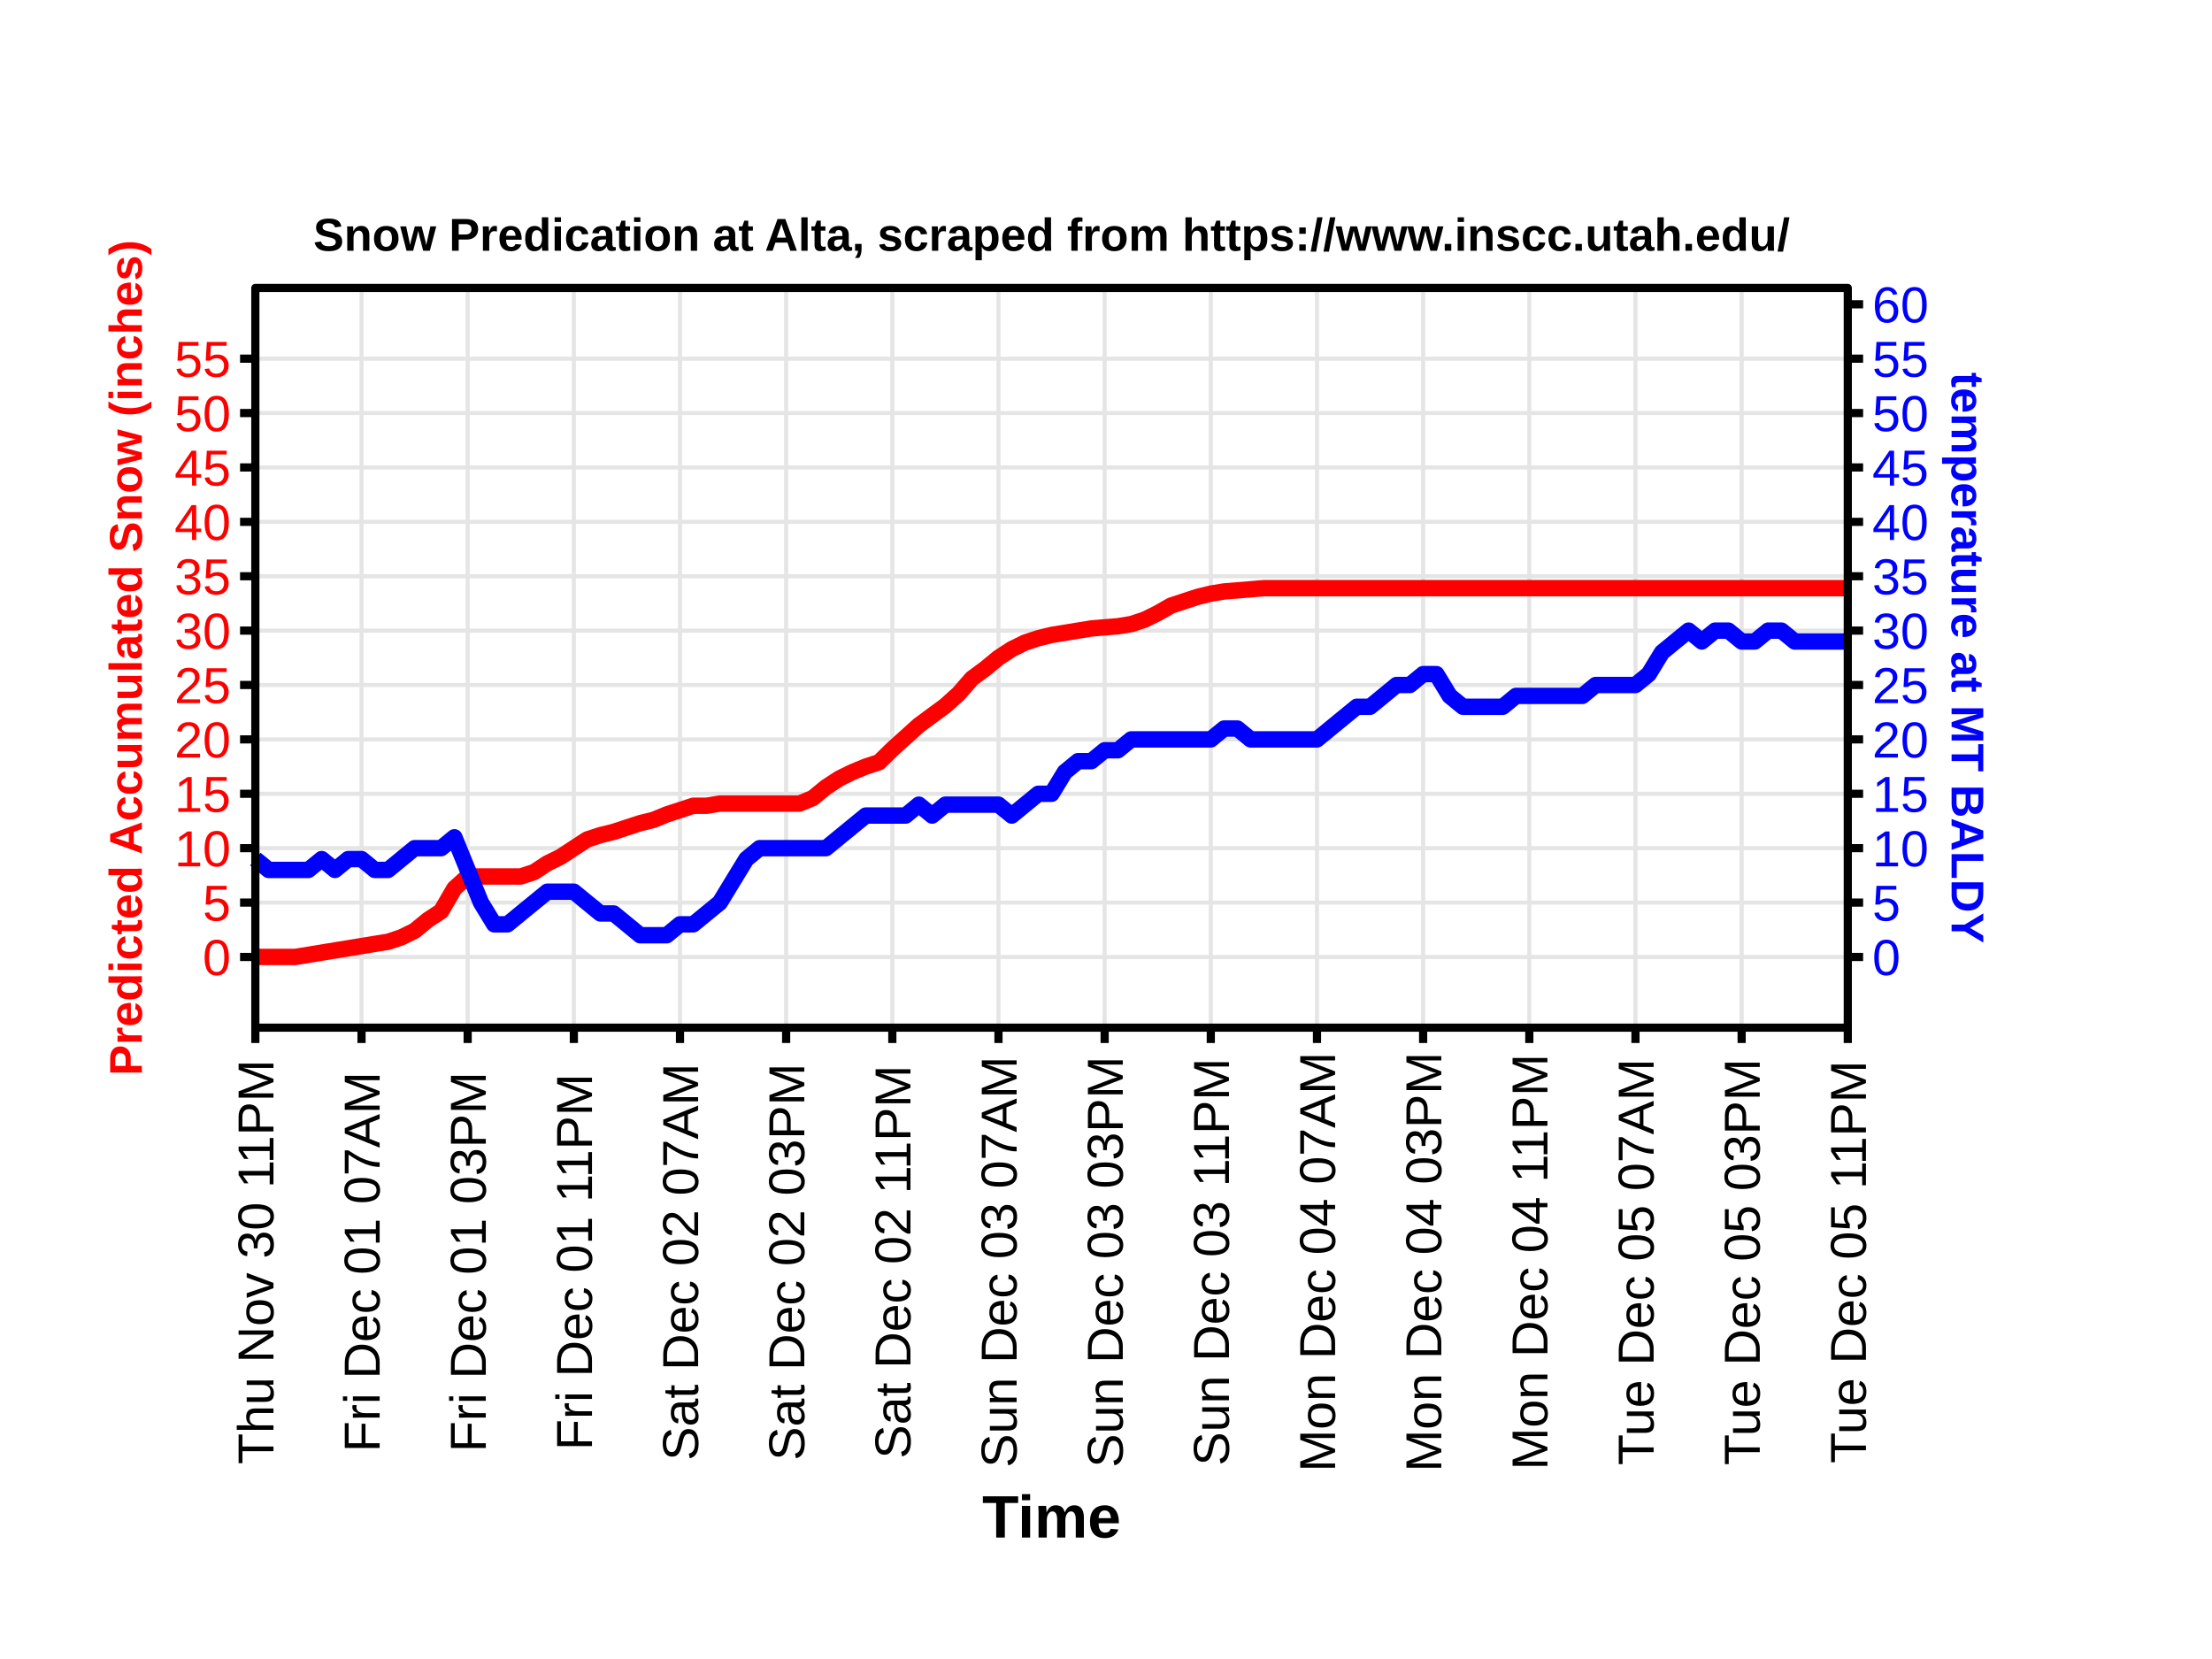
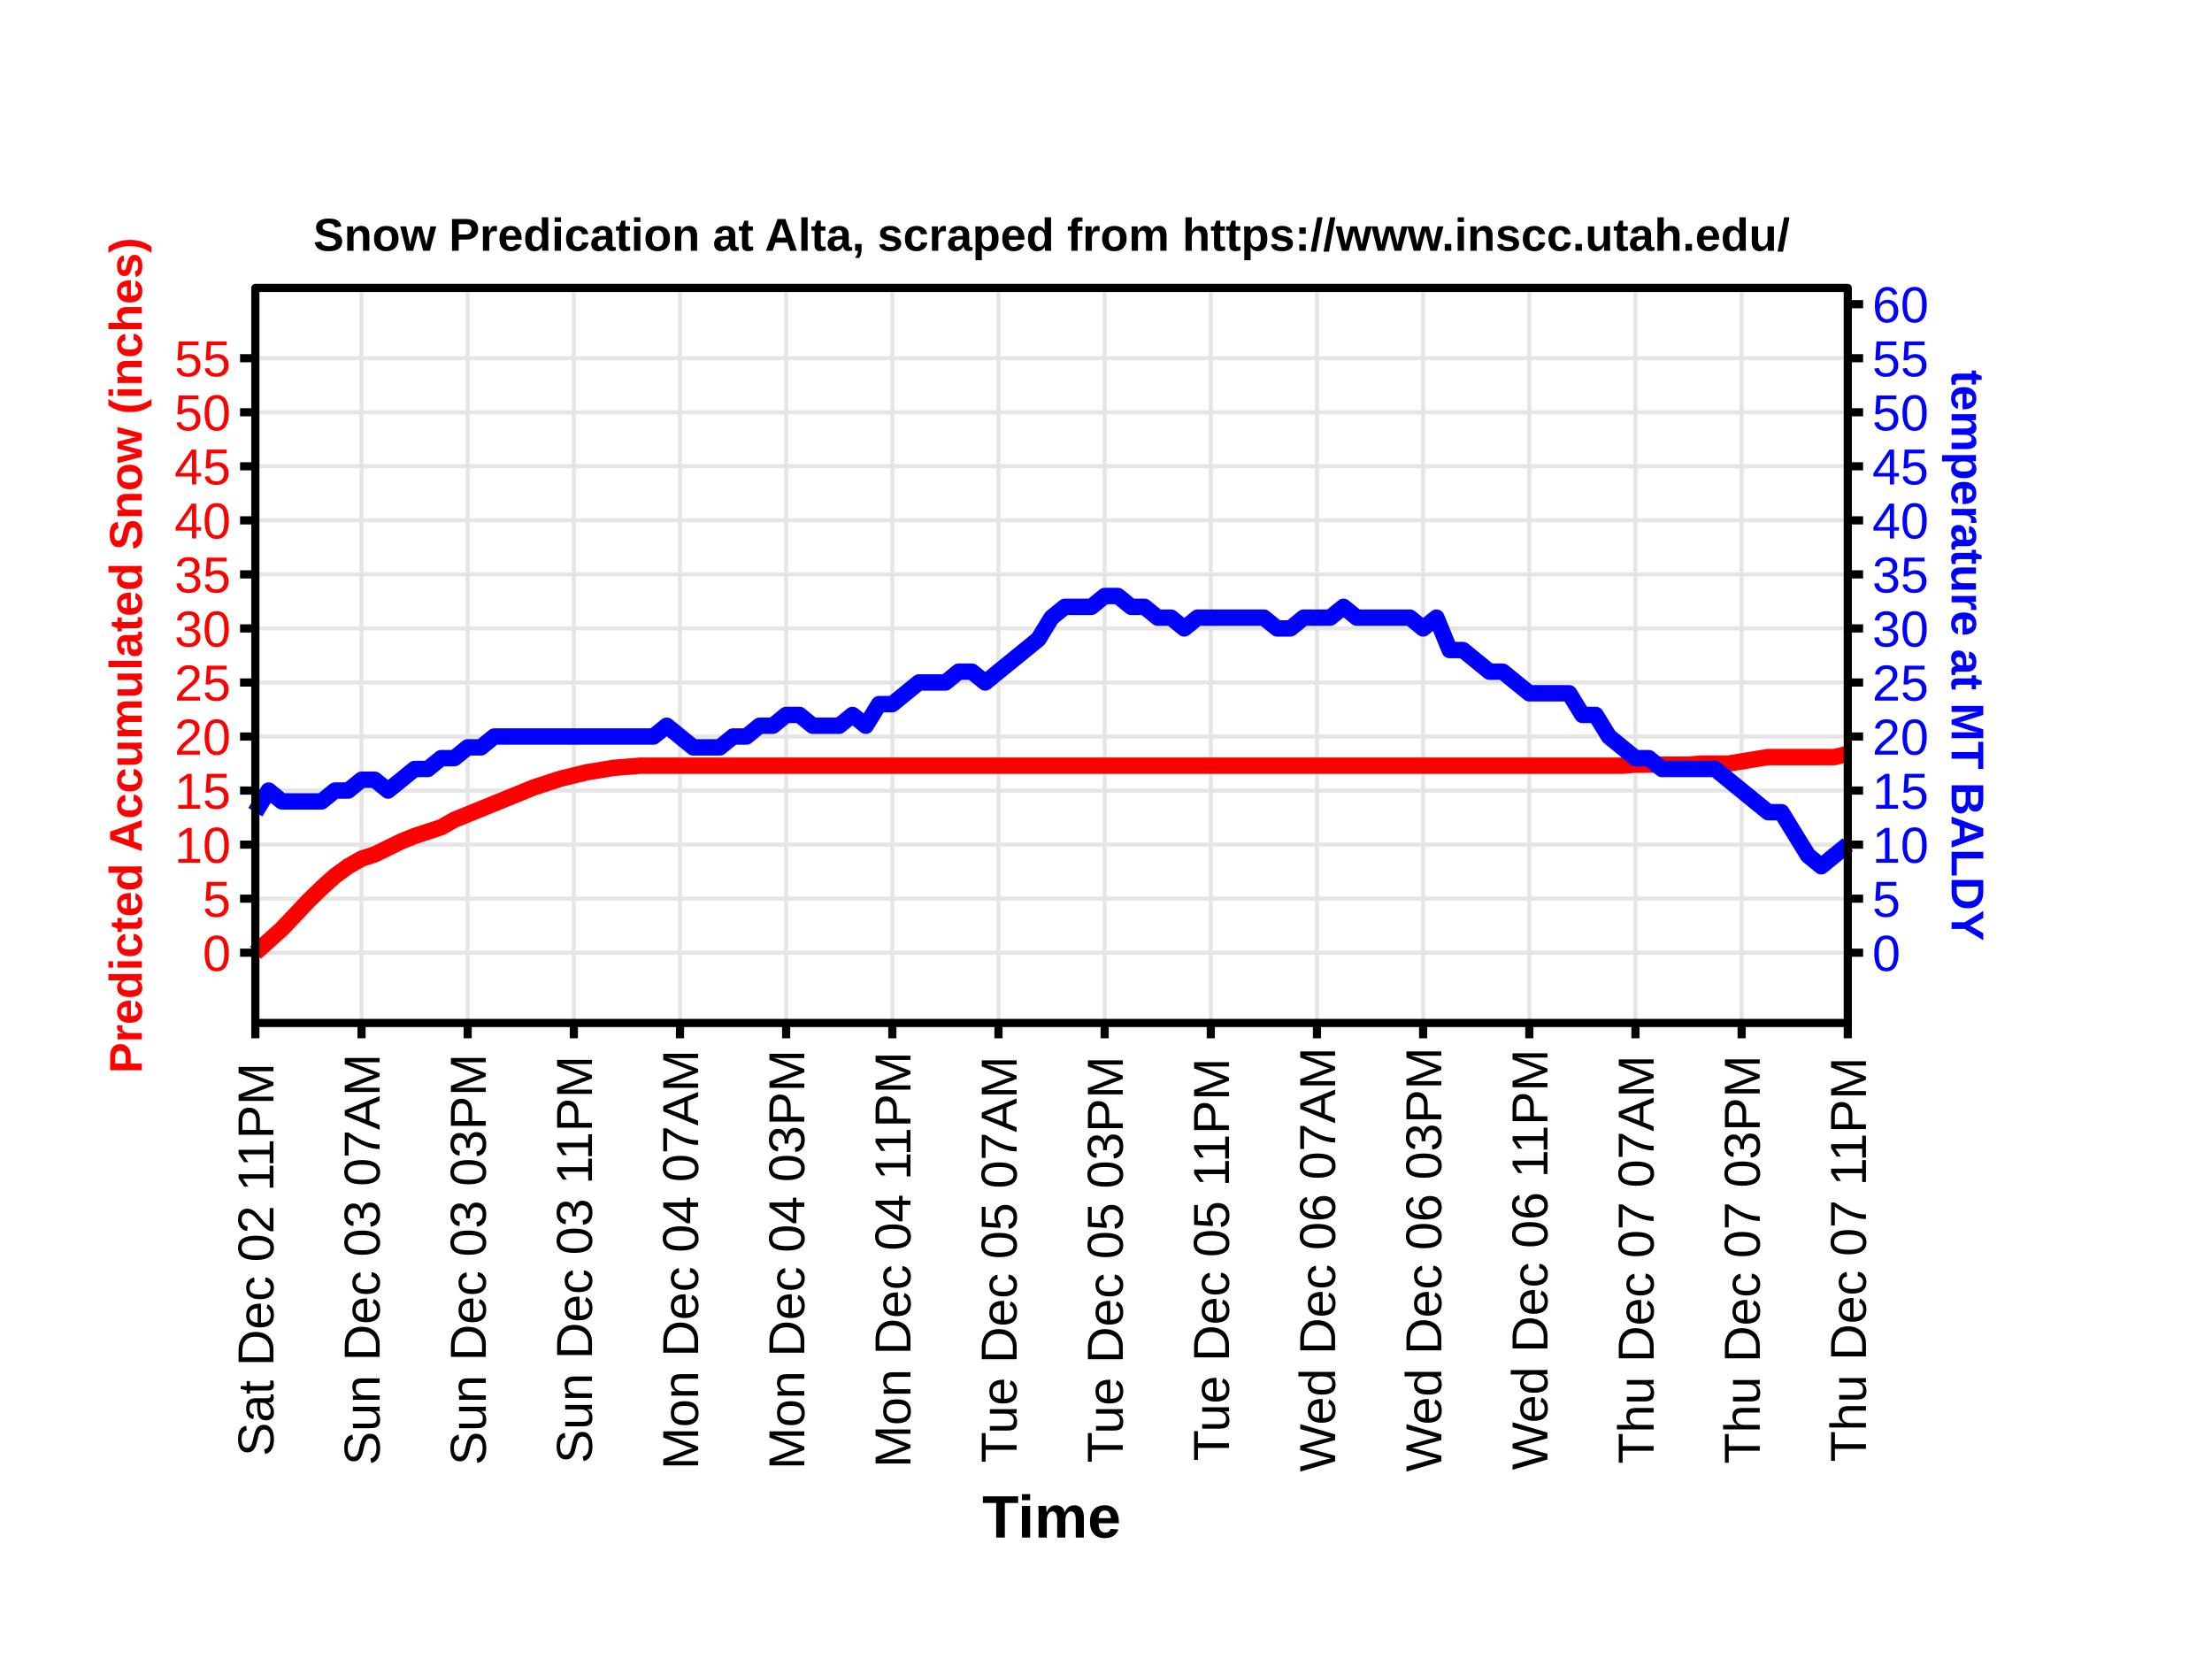
<svg xmlns="http://www.w3.org/2000/svg" class="svglite" width="576.00pt" height="432.00pt" viewBox="0 0 576.00 432.00">
  <defs>
    <style type="text/css">
    .svglite line, .svglite polyline, .svglite polygon, .svglite path, .svglite rect, .svglite circle {
      fill: none;
      stroke: #000000;
      stroke-linecap: round;
      stroke-linejoin: round;
      stroke-miterlimit: 10.00;
    }
    .svglite text {
      white-space: pre;
    }
  </style>
  </defs>
  <rect width="100%" height="100%" style="stroke: none; fill: #FFFFFF;" />
  <defs>
    <clipPath id="cpMC4wMHw1NzYuMDB8MC4wMHw0MzIuMDA=">
      <rect x="0.00" y="0.00" width="576.00" height="432.00" />
    </clipPath>
  </defs>
  <g clip-path="url(#cpMC4wMHw1NzYuMDB8MC4wMHw0MzIuMDA=)">
    <rect x="0.00" y="0.00" width="576.00" height="432.00" style="stroke-width: 1.07; stroke: none; fill: #FFFFFF;" />
-     <rect x="66.49" y="74.98" width="414.67" height="192.62" style="stroke-width: 1.07; stroke: none; fill: #FFFFFF;" />
-     <polyline points="66.49,249.19 481.16,249.19 " style="stroke-width: 1.07; stroke: #E5E5E5; stroke-linecap: butt;" />
-     <polyline points="66.49,235.03 481.16,235.03 " style="stroke-width: 1.07; stroke: #E5E5E5; stroke-linecap: butt;" />
-     <polyline points="66.49,220.86 481.16,220.86 " style="stroke-width: 1.07; stroke: #E5E5E5; stroke-linecap: butt;" />
-     <polyline points="66.49,206.70 481.16,206.70 " style="stroke-width: 1.07; stroke: #E5E5E5; stroke-linecap: butt;" />
-     <polyline points="66.49,192.54 481.16,192.54 " style="stroke-width: 1.07; stroke: #E5E5E5; stroke-linecap: butt;" />
-     <polyline points="66.49,178.37 481.16,178.37 " style="stroke-width: 1.07; stroke: #E5E5E5; stroke-linecap: butt;" />
-     <polyline points="66.49,164.21 481.16,164.21 " style="stroke-width: 1.07; stroke: #E5E5E5; stroke-linecap: butt;" />
-     <polyline points="66.49,150.05 481.16,150.05 " style="stroke-width: 1.07; stroke: #E5E5E5; stroke-linecap: butt;" />
-     <polyline points="66.49,135.89 481.16,135.89 " style="stroke-width: 1.07; stroke: #E5E5E5; stroke-linecap: butt;" />
-     <polyline points="66.49,121.72 481.16,121.72 " style="stroke-width: 1.07; stroke: #E5E5E5; stroke-linecap: butt;" />
-     <polyline points="66.49,107.56 481.16,107.56 " style="stroke-width: 1.07; stroke: #E5E5E5; stroke-linecap: butt;" />
-     <polyline points="66.49,93.40 481.16,93.40 " style="stroke-width: 1.07; stroke: #E5E5E5; stroke-linecap: butt;" />
-     <polyline points="66.49,267.60 66.49,74.98 " style="stroke-width: 1.07; stroke: #E5E5E5; stroke-linecap: butt;" />
-     <polyline points="94.14,267.60 94.14,74.98 " style="stroke-width: 1.07; stroke: #E5E5E5; stroke-linecap: butt;" />
-     <polyline points="121.78,267.60 121.78,74.98 " style="stroke-width: 1.07; stroke: #E5E5E5; stroke-linecap: butt;" />
-     <polyline points="149.43,267.60 149.43,74.98 " style="stroke-width: 1.07; stroke: #E5E5E5; stroke-linecap: butt;" />
-     <polyline points="177.07,267.60 177.07,74.98 " style="stroke-width: 1.07; stroke: #E5E5E5; stroke-linecap: butt;" />
-     <polyline points="204.71,267.60 204.71,74.98 " style="stroke-width: 1.07; stroke: #E5E5E5; stroke-linecap: butt;" />
-     <polyline points="232.36,267.60 232.36,74.98 " style="stroke-width: 1.07; stroke: #E5E5E5; stroke-linecap: butt;" />
-     <polyline points="260.00,267.60 260.00,74.98 " style="stroke-width: 1.07; stroke: #E5E5E5; stroke-linecap: butt;" />
-     <polyline points="287.65,267.60 287.65,74.98 " style="stroke-width: 1.07; stroke: #E5E5E5; stroke-linecap: butt;" />
-     <polyline points="315.29,267.60 315.29,74.98 " style="stroke-width: 1.07; stroke: #E5E5E5; stroke-linecap: butt;" />
-     <polyline points="342.94,267.60 342.94,74.98 " style="stroke-width: 1.07; stroke: #E5E5E5; stroke-linecap: butt;" />
-     <polyline points="370.58,267.60 370.58,74.98 " style="stroke-width: 1.07; stroke: #E5E5E5; stroke-linecap: butt;" />
-     <polyline points="398.23,267.60 398.23,74.98 " style="stroke-width: 1.07; stroke: #E5E5E5; stroke-linecap: butt;" />
-     <polyline points="425.87,267.60 425.87,74.98 " style="stroke-width: 1.07; stroke: #E5E5E5; stroke-linecap: butt;" />
-     <polyline points="453.52,267.60 453.52,74.98 " style="stroke-width: 1.07; stroke: #E5E5E5; stroke-linecap: butt;" />
-     <polyline points="481.16,267.60 481.16,74.98 " style="stroke-width: 1.07; stroke: #E5E5E5; stroke-linecap: butt;" />
-     <polyline points="66.49,249.19 69.95,249.19 73.40,249.19 76.86,249.19 80.31,248.63 83.77,248.06 87.22,247.49 90.68,246.93 94.14,246.36 97.59,245.79 101.05,245.23 104.50,244.09 107.96,242.39 111.41,239.56 114.87,237.29 118.32,231.35 121.78,228.23 125.24,228.23 128.69,228.23 132.15,228.23 135.60,228.23 139.06,227.10 142.51,224.83 145.97,223.13 149.43,220.86 152.88,218.60 156.34,217.47 159.79,216.62 163.25,215.48 166.70,214.35 170.16,213.50 173.61,212.08 177.07,210.95 180.53,209.82 183.98,209.82 187.44,209.25 190.89,209.25 194.35,209.25 197.80,209.25 201.26,209.25 204.71,209.25 208.17,209.25 211.63,207.83 215.08,205.00 218.54,202.74 221.99,201.04 225.45,199.62 228.90,198.49 232.36,195.09 235.82,191.97 239.27,188.86 242.73,186.31 246.18,183.76 249.64,180.64 253.09,176.68 256.55,174.13 260.00,171.29 263.46,169.03 266.92,167.33 270.37,166.19 273.83,165.34 277.28,164.78 280.74,164.21 284.19,163.65 287.65,163.36 291.10,163.08 294.56,162.51 298.02,161.38 301.47,159.68 304.93,157.70 308.38,156.56 311.84,155.43 315.29,154.58 318.75,154.01 322.21,153.73 325.66,153.45 329.12,153.16 332.57,153.16 336.03,153.16 339.48,153.16 342.94,153.16 346.39,153.16 349.85,153.16 353.31,153.16 356.76,153.16 360.22,153.16 363.67,153.16 367.13,153.16 370.58,153.16 374.04,153.16 377.49,153.16 380.95,153.16 384.41,153.16 387.86,153.16 391.32,153.16 394.77,153.16 398.23,153.16 401.68,153.16 405.14,153.16 408.60,153.16 412.05,153.16 415.51,153.16 418.96,153.16 422.42,153.16 425.87,153.16 429.33,153.16 432.78,153.16 436.24,153.16 439.70,153.16 443.15,153.16 446.61,153.16 450.06,153.16 453.52,153.16 456.97,153.16 460.43,153.16 463.88,153.16 467.34,153.16 470.80,153.16 474.25,153.16 477.71,153.16 481.16,153.16 " style="stroke-width: 4.27; stroke: #FF0000; stroke-linecap: butt;" />
-     <polyline points="66.49,223.70 69.95,226.53 73.40,226.53 76.86,226.53 80.31,226.53 83.77,223.70 87.22,226.53 90.68,223.70 94.14,223.70 97.59,226.53 101.05,226.53 104.50,223.70 107.96,220.86 111.41,220.86 114.87,220.86 118.32,218.03 121.78,226.53 125.24,235.03 128.69,240.69 132.15,240.69 135.60,237.86 139.06,235.03 142.51,232.20 145.97,232.20 149.43,232.20 152.88,235.03 156.34,237.86 159.79,237.86 163.25,240.69 166.70,243.53 170.16,243.53 173.61,243.53 177.07,240.69 180.53,240.69 183.98,237.86 187.44,235.03 190.89,229.36 194.35,223.70 197.80,220.86 201.26,220.86 204.71,220.86 208.17,220.86 211.63,220.86 215.08,220.86 218.54,218.03 221.99,215.20 225.45,212.37 228.90,212.37 232.36,212.37 235.82,212.37 239.27,209.53 242.73,212.37 246.18,209.53 249.64,209.53 253.09,209.53 256.55,209.53 260.00,209.53 263.46,212.37 266.92,209.53 270.37,206.70 273.83,206.70 277.28,201.04 280.74,198.20 284.19,198.20 287.65,195.37 291.10,195.37 294.56,192.54 298.02,192.54 301.47,192.54 304.93,192.54 308.38,192.54 311.84,192.54 315.29,192.54 318.75,189.71 322.21,189.71 325.66,192.54 329.12,192.54 332.57,192.54 336.03,192.54 339.48,192.54 342.94,192.54 346.39,189.71 349.85,186.87 353.31,184.04 356.76,184.04 360.22,181.21 363.67,178.37 367.13,178.37 370.58,175.54 374.04,175.54 377.49,181.21 380.95,184.04 384.41,184.04 387.86,184.04 391.32,184.04 394.77,181.21 398.23,181.21 401.68,181.21 405.14,181.21 408.60,181.21 412.05,181.21 415.51,178.37 418.96,178.37 422.42,178.37 425.87,178.37 429.33,175.54 432.78,169.88 436.24,167.04 439.70,164.21 443.15,167.04 446.61,164.21 450.06,164.21 453.52,167.04 456.97,167.04 460.43,164.21 463.88,164.21 467.34,167.04 470.80,167.04 474.25,167.04 477.71,167.04 481.16,167.04 " style="stroke-width: 4.27; stroke: #0000FF; stroke-linecap: butt;" />
-     <rect x="66.49" y="74.98" width="414.67" height="192.62" style="stroke-width: 2.13;" />
-     <text x="60.11" y="253.91" text-anchor="end" style="font-size: 13.20px;fill: #FF0000; font-family: &quot;Arial&quot;;" textLength="7.34px" lengthAdjust="spacingAndGlyphs">0</text>
-     <text x="60.11" y="239.75" text-anchor="end" style="font-size: 13.20px;fill: #FF0000; font-family: &quot;Arial&quot;;" textLength="7.34px" lengthAdjust="spacingAndGlyphs">5</text>
-     <text x="60.11" y="225.59" text-anchor="end" style="font-size: 13.20px;fill: #FF0000; font-family: &quot;Arial&quot;;" textLength="14.67px" lengthAdjust="spacingAndGlyphs">10</text>
-     <text x="60.11" y="211.42" text-anchor="end" style="font-size: 13.20px;fill: #FF0000; font-family: &quot;Arial&quot;;" textLength="14.67px" lengthAdjust="spacingAndGlyphs">15</text>
-     <text x="60.11" y="197.26" text-anchor="end" style="font-size: 13.20px;fill: #FF0000; font-family: &quot;Arial&quot;;" textLength="14.67px" lengthAdjust="spacingAndGlyphs">20</text>
-     <text x="60.11" y="183.10" text-anchor="end" style="font-size: 13.20px;fill: #FF0000; font-family: &quot;Arial&quot;;" textLength="14.67px" lengthAdjust="spacingAndGlyphs">25</text>
-     <text x="60.11" y="168.93" text-anchor="end" style="font-size: 13.20px;fill: #FF0000; font-family: &quot;Arial&quot;;" textLength="14.67px" lengthAdjust="spacingAndGlyphs">30</text>
-     <text x="60.11" y="154.77" text-anchor="end" style="font-size: 13.20px;fill: #FF0000; font-family: &quot;Arial&quot;;" textLength="14.67px" lengthAdjust="spacingAndGlyphs">35</text>
-     <text x="60.11" y="140.61" text-anchor="end" style="font-size: 13.20px;fill: #FF0000; font-family: &quot;Arial&quot;;" textLength="14.67px" lengthAdjust="spacingAndGlyphs">40</text>
-     <text x="60.11" y="126.44" text-anchor="end" style="font-size: 13.20px;fill: #FF0000; font-family: &quot;Arial&quot;;" textLength="14.67px" lengthAdjust="spacingAndGlyphs">45</text>
-     <text x="60.11" y="112.28" text-anchor="end" style="font-size: 13.20px;fill: #FF0000; font-family: &quot;Arial&quot;;" textLength="14.67px" lengthAdjust="spacingAndGlyphs">50</text>
-     <text x="60.11" y="98.12" text-anchor="end" style="font-size: 13.20px;fill: #FF0000; font-family: &quot;Arial&quot;;" textLength="14.67px" lengthAdjust="spacingAndGlyphs">55</text>
-     <polyline points="62.51,249.19 66.49,249.19 " style="stroke-width: 2.13; stroke-linecap: butt;" />
-     <polyline points="62.51,235.03 66.49,235.03 " style="stroke-width: 2.13; stroke-linecap: butt;" />
-     <polyline points="62.51,220.86 66.49,220.86 " style="stroke-width: 2.13; stroke-linecap: butt;" />
-     <polyline points="62.51,206.70 66.49,206.70 " style="stroke-width: 2.13; stroke-linecap: butt;" />
-     <polyline points="62.51,192.54 66.49,192.54 " style="stroke-width: 2.13; stroke-linecap: butt;" />
-     <polyline points="62.51,178.37 66.49,178.37 " style="stroke-width: 2.13; stroke-linecap: butt;" />
-     <polyline points="62.51,164.21 66.49,164.21 " style="stroke-width: 2.13; stroke-linecap: butt;" />
-     <polyline points="62.51,150.05 66.49,150.05 " style="stroke-width: 2.13; stroke-linecap: butt;" />
-     <polyline points="62.51,135.89 66.49,135.89 " style="stroke-width: 2.13; stroke-linecap: butt;" />
-     <polyline points="62.51,121.72 66.49,121.72 " style="stroke-width: 2.13; stroke-linecap: butt;" />
-     <polyline points="62.51,107.56 66.49,107.56 " style="stroke-width: 2.13; stroke-linecap: butt;" />
-     <polyline points="62.51,93.40 66.49,93.40 " style="stroke-width: 2.13; stroke-linecap: butt;" />
-     <polyline points="481.16,249.19 485.15,249.19 " style="stroke-width: 2.13; stroke-linecap: butt;" />
-     <polyline points="481.16,235.03 485.15,235.03 " style="stroke-width: 2.13; stroke-linecap: butt;" />
-     <polyline points="481.16,220.86 485.15,220.86 " style="stroke-width: 2.13; stroke-linecap: butt;" />
-     <polyline points="481.16,206.70 485.15,206.70 " style="stroke-width: 2.13; stroke-linecap: butt;" />
-     <polyline points="481.16,192.54 485.15,192.54 " style="stroke-width: 2.13; stroke-linecap: butt;" />
-     <polyline points="481.16,178.37 485.15,178.37 " style="stroke-width: 2.13; stroke-linecap: butt;" />
-     <polyline points="481.16,164.21 485.15,164.21 " style="stroke-width: 2.13; stroke-linecap: butt;" />
-     <polyline points="481.16,150.05 485.15,150.05 " style="stroke-width: 2.13; stroke-linecap: butt;" />
-     <polyline points="481.16,135.89 485.15,135.89 " style="stroke-width: 2.13; stroke-linecap: butt;" />
-     <polyline points="481.16,121.72 485.15,121.72 " style="stroke-width: 2.13; stroke-linecap: butt;" />
-     <polyline points="481.16,107.56 485.15,107.56 " style="stroke-width: 2.13; stroke-linecap: butt;" />
-     <polyline points="481.16,93.40 485.15,93.40 " style="stroke-width: 2.13; stroke-linecap: butt;" />
-     <polyline points="481.16,79.23 485.15,79.23 " style="stroke-width: 2.13; stroke-linecap: butt;" />
-     <text x="487.54" y="253.91" style="font-size: 13.20px;fill: #0000FF; font-family: &quot;Arial&quot;;" textLength="7.34px" lengthAdjust="spacingAndGlyphs">0</text>
-     <text x="487.54" y="239.75" style="font-size: 13.20px;fill: #0000FF; font-family: &quot;Arial&quot;;" textLength="7.34px" lengthAdjust="spacingAndGlyphs">5</text>
-     <text x="487.54" y="225.59" style="font-size: 13.20px;fill: #0000FF; font-family: &quot;Arial&quot;;" textLength="14.67px" lengthAdjust="spacingAndGlyphs">10</text>
-     <text x="487.54" y="211.42" style="font-size: 13.20px;fill: #0000FF; font-family: &quot;Arial&quot;;" textLength="14.67px" lengthAdjust="spacingAndGlyphs">15</text>
-     <text x="487.54" y="197.26" style="font-size: 13.20px;fill: #0000FF; font-family: &quot;Arial&quot;;" textLength="14.67px" lengthAdjust="spacingAndGlyphs">20</text>
-     <text x="487.54" y="183.10" style="font-size: 13.20px;fill: #0000FF; font-family: &quot;Arial&quot;;" textLength="14.67px" lengthAdjust="spacingAndGlyphs">25</text>
-     <text x="487.54" y="168.93" style="font-size: 13.20px;fill: #0000FF; font-family: &quot;Arial&quot;;" textLength="14.67px" lengthAdjust="spacingAndGlyphs">30</text>
-     <text x="487.54" y="154.77" style="font-size: 13.20px;fill: #0000FF; font-family: &quot;Arial&quot;;" textLength="14.67px" lengthAdjust="spacingAndGlyphs">35</text>
-     <text x="487.54" y="140.61" style="font-size: 13.20px;fill: #0000FF; font-family: &quot;Arial&quot;;" textLength="14.67px" lengthAdjust="spacingAndGlyphs">40</text>
-     <text x="487.54" y="126.44" style="font-size: 13.20px;fill: #0000FF; font-family: &quot;Arial&quot;;" textLength="14.67px" lengthAdjust="spacingAndGlyphs">45</text>
-     <text x="487.54" y="112.28" style="font-size: 13.20px;fill: #0000FF; font-family: &quot;Arial&quot;;" textLength="14.67px" lengthAdjust="spacingAndGlyphs">50</text>
-     <text x="487.54" y="98.12" style="font-size: 13.20px;fill: #0000FF; font-family: &quot;Arial&quot;;" textLength="14.67px" lengthAdjust="spacingAndGlyphs">55</text>
-     <text x="487.54" y="83.96" style="font-size: 13.20px;fill: #0000FF; font-family: &quot;Arial&quot;;" textLength="14.67px" lengthAdjust="spacingAndGlyphs">60</text>
-     <polyline points="66.49,271.59 66.49,267.60 " style="stroke-width: 2.13; stroke-linecap: butt;" />
-     <polyline points="94.14,271.59 94.14,267.60 " style="stroke-width: 2.13; stroke-linecap: butt;" />
-     <polyline points="121.78,271.59 121.78,267.60 " style="stroke-width: 2.13; stroke-linecap: butt;" />
-     <polyline points="149.43,271.59 149.43,267.60 " style="stroke-width: 2.13; stroke-linecap: butt;" />
-     <polyline points="177.07,271.59 177.07,267.60 " style="stroke-width: 2.13; stroke-linecap: butt;" />
-     <polyline points="204.71,271.59 204.71,267.60 " style="stroke-width: 2.13; stroke-linecap: butt;" />
-     <polyline points="232.36,271.59 232.36,267.60 " style="stroke-width: 2.13; stroke-linecap: butt;" />
-     <polyline points="260.00,271.59 260.00,267.60 " style="stroke-width: 2.13; stroke-linecap: butt;" />
-     <polyline points="287.65,271.59 287.65,267.60 " style="stroke-width: 2.13; stroke-linecap: butt;" />
-     <polyline points="315.29,271.59 315.29,267.60 " style="stroke-width: 2.13; stroke-linecap: butt;" />
-     <polyline points="342.94,271.59 342.94,267.60 " style="stroke-width: 2.13; stroke-linecap: butt;" />
-     <polyline points="370.58,271.59 370.58,267.60 " style="stroke-width: 2.13; stroke-linecap: butt;" />
-     <polyline points="398.23,271.59 398.23,267.60 " style="stroke-width: 2.13; stroke-linecap: butt;" />
-     <polyline points="425.87,271.59 425.87,267.60 " style="stroke-width: 2.13; stroke-linecap: butt;" />
-     <polyline points="453.52,271.59 453.52,267.60 " style="stroke-width: 2.13; stroke-linecap: butt;" />
-     <polyline points="481.16,271.59 481.16,267.60 " style="stroke-width: 2.13; stroke-linecap: butt;" />
-     <text transform="translate(71.21,328.60) rotate(-90)" text-anchor="middle" style="font-size: 13.20px; font-family: &quot;Arial&quot;;" textLength="105.34px" lengthAdjust="spacingAndGlyphs">Thu Nov 30 11PM</text>
-     <text transform="translate(98.86,328.60) rotate(-90)" text-anchor="middle" style="font-size: 13.20px; font-family: &quot;Arial&quot;;" textLength="98.96px" lengthAdjust="spacingAndGlyphs">Fri Dec 01 07AM</text>
-     <text transform="translate(126.50,328.60) rotate(-90)" text-anchor="middle" style="font-size: 13.20px; font-family: &quot;Arial&quot;;" textLength="98.96px" lengthAdjust="spacingAndGlyphs">Fri Dec 01 03PM</text>
-     <text transform="translate(154.15,328.60) rotate(-90)" text-anchor="middle" style="font-size: 13.20px; font-family: &quot;Arial&quot;;" textLength="97.98px" lengthAdjust="spacingAndGlyphs">Fri Dec 01 11PM</text>
-     <text transform="translate(181.79,328.60) rotate(-90)" text-anchor="middle" style="font-size: 13.20px; font-family: &quot;Arial&quot;;" textLength="103.38px" lengthAdjust="spacingAndGlyphs">Sat Dec 02 07AM</text>
-     <text transform="translate(209.44,328.60) rotate(-90)" text-anchor="middle" style="font-size: 13.20px; font-family: &quot;Arial&quot;;" textLength="103.38px" lengthAdjust="spacingAndGlyphs">Sat Dec 02 03PM</text>
-     <text transform="translate(237.08,328.60) rotate(-90)" text-anchor="middle" style="font-size: 13.20px; font-family: &quot;Arial&quot;;" textLength="102.41px" lengthAdjust="spacingAndGlyphs">Sat Dec 02 11PM</text>
-     <text transform="translate(264.73,328.60) rotate(-90)" text-anchor="middle" style="font-size: 13.20px; font-family: &quot;Arial&quot;;" textLength="107.06px" lengthAdjust="spacingAndGlyphs">Sun Dec 03 07AM</text>
-     <text transform="translate(292.37,328.60) rotate(-90)" text-anchor="middle" style="font-size: 13.20px; font-family: &quot;Arial&quot;;" textLength="107.06px" lengthAdjust="spacingAndGlyphs">Sun Dec 03 03PM</text>
-     <text transform="translate(320.02,328.60) rotate(-90)" text-anchor="middle" style="font-size: 13.20px; font-family: &quot;Arial&quot;;" textLength="106.08px" lengthAdjust="spacingAndGlyphs">Sun Dec 03 11PM</text>
-     <text transform="translate(347.66,328.60) rotate(-90)" text-anchor="middle" style="font-size: 13.20px; font-family: &quot;Arial&quot;;" textLength="109.25px" lengthAdjust="spacingAndGlyphs">Mon Dec 04 07AM</text>
-     <text transform="translate(375.31,328.60) rotate(-90)" text-anchor="middle" style="font-size: 13.20px; font-family: &quot;Arial&quot;;" textLength="109.25px" lengthAdjust="spacingAndGlyphs">Mon Dec 04 03PM</text>
-     <text transform="translate(402.95,328.60) rotate(-90)" text-anchor="middle" style="font-size: 13.20px; font-family: &quot;Arial&quot;;" textLength="108.27px" lengthAdjust="spacingAndGlyphs">Mon Dec 04 11PM</text>
-     <text transform="translate(430.60,328.60) rotate(-90)" text-anchor="middle" style="font-size: 13.20px; font-family: &quot;Arial&quot;;" textLength="105.83px" lengthAdjust="spacingAndGlyphs">Tue Dec 05 07AM</text>
-     <text transform="translate(458.24,328.60) rotate(-90)" text-anchor="middle" style="font-size: 13.20px; font-family: &quot;Arial&quot;;" textLength="105.83px" lengthAdjust="spacingAndGlyphs">Tue Dec 05 03PM</text>
-     <text transform="translate(485.89,328.60) rotate(-90)" text-anchor="middle" style="font-size: 13.20px; font-family: &quot;Arial&quot;;" textLength="104.85px" lengthAdjust="spacingAndGlyphs">Tue Dec 05 11PM</text>
+     <rect x="66.49" y="74.98" width="414.67" height="191.40" style="stroke-width: 1.07; stroke: none; fill: #FFFFFF;" />
+     <polyline points="66.49,248.08 481.16,248.08 " style="stroke-width: 1.07; stroke: #E5E5E5; stroke-linecap: butt;" />
+     <polyline points="66.49,234.01 481.16,234.01 " style="stroke-width: 1.07; stroke: #E5E5E5; stroke-linecap: butt;" />
+     <polyline points="66.49,219.94 481.16,219.94 " style="stroke-width: 1.07; stroke: #E5E5E5; stroke-linecap: butt;" />
+     <polyline points="66.49,205.86 481.16,205.86 " style="stroke-width: 1.07; stroke: #E5E5E5; stroke-linecap: butt;" />
+     <polyline points="66.49,191.79 481.16,191.79 " style="stroke-width: 1.07; stroke: #E5E5E5; stroke-linecap: butt;" />
+     <polyline points="66.49,177.72 481.16,177.72 " style="stroke-width: 1.07; stroke: #E5E5E5; stroke-linecap: butt;" />
+     <polyline points="66.49,163.64 481.16,163.64 " style="stroke-width: 1.07; stroke: #E5E5E5; stroke-linecap: butt;" />
+     <polyline points="66.49,149.57 481.16,149.57 " style="stroke-width: 1.07; stroke: #E5E5E5; stroke-linecap: butt;" />
+     <polyline points="66.49,135.50 481.16,135.50 " style="stroke-width: 1.07; stroke: #E5E5E5; stroke-linecap: butt;" />
+     <polyline points="66.49,121.42 481.16,121.42 " style="stroke-width: 1.07; stroke: #E5E5E5; stroke-linecap: butt;" />
+     <polyline points="66.49,107.35 481.16,107.35 " style="stroke-width: 1.07; stroke: #E5E5E5; stroke-linecap: butt;" />
+     <polyline points="66.49,93.28 481.16,93.28 " style="stroke-width: 1.07; stroke: #E5E5E5; stroke-linecap: butt;" />
+     <polyline points="66.49,266.38 66.49,74.98 " style="stroke-width: 1.07; stroke: #E5E5E5; stroke-linecap: butt;" />
+     <polyline points="94.14,266.38 94.14,74.98 " style="stroke-width: 1.07; stroke: #E5E5E5; stroke-linecap: butt;" />
+     <polyline points="121.78,266.38 121.78,74.98 " style="stroke-width: 1.07; stroke: #E5E5E5; stroke-linecap: butt;" />
+     <polyline points="149.43,266.38 149.43,74.98 " style="stroke-width: 1.07; stroke: #E5E5E5; stroke-linecap: butt;" />
+     <polyline points="177.07,266.38 177.07,74.98 " style="stroke-width: 1.07; stroke: #E5E5E5; stroke-linecap: butt;" />
+     <polyline points="204.71,266.38 204.71,74.98 " style="stroke-width: 1.07; stroke: #E5E5E5; stroke-linecap: butt;" />
+     <polyline points="232.36,266.38 232.36,74.98 " style="stroke-width: 1.07; stroke: #E5E5E5; stroke-linecap: butt;" />
+     <polyline points="260.00,266.38 260.00,74.98 " style="stroke-width: 1.07; stroke: #E5E5E5; stroke-linecap: butt;" />
+     <polyline points="287.65,266.38 287.65,74.98 " style="stroke-width: 1.07; stroke: #E5E5E5; stroke-linecap: butt;" />
+     <polyline points="315.29,266.38 315.29,74.98 " style="stroke-width: 1.07; stroke: #E5E5E5; stroke-linecap: butt;" />
+     <polyline points="342.94,266.38 342.94,74.98 " style="stroke-width: 1.07; stroke: #E5E5E5; stroke-linecap: butt;" />
+     <polyline points="370.58,266.38 370.58,74.98 " style="stroke-width: 1.07; stroke: #E5E5E5; stroke-linecap: butt;" />
+     <polyline points="398.23,266.38 398.23,74.98 " style="stroke-width: 1.07; stroke: #E5E5E5; stroke-linecap: butt;" />
+     <polyline points="425.87,266.38 425.87,74.98 " style="stroke-width: 1.07; stroke: #E5E5E5; stroke-linecap: butt;" />
+     <polyline points="453.52,266.38 453.52,74.98 " style="stroke-width: 1.07; stroke: #E5E5E5; stroke-linecap: butt;" />
+     <polyline points="481.16,266.38 481.16,74.98 " style="stroke-width: 1.07; stroke: #E5E5E5; stroke-linecap: butt;" />
+     <polyline points="66.49,248.08 69.95,244.99 73.40,241.89 76.86,238.23 80.31,234.57 83.77,231.20 87.22,228.10 90.68,225.57 94.14,223.60 97.59,222.47 101.05,220.78 104.50,219.09 107.96,217.69 111.41,216.56 114.87,215.43 118.32,213.46 121.78,212.06 125.24,210.65 128.69,209.24 132.15,207.83 135.60,206.43 139.06,205.02 142.51,203.89 145.97,202.77 149.43,201.92 152.88,201.08 156.34,200.52 159.79,199.95 163.25,199.67 166.70,199.39 170.16,199.39 173.61,199.39 177.07,199.39 180.53,199.39 183.98,199.39 187.44,199.39 190.89,199.39 194.35,199.39 197.80,199.39 201.26,199.39 204.71,199.39 208.17,199.39 211.63,199.39 215.08,199.39 218.54,199.39 221.99,199.39 225.45,199.39 228.90,199.39 232.36,199.39 235.82,199.39 239.27,199.39 242.73,199.39 246.18,199.39 249.64,199.39 253.09,199.39 256.55,199.39 260.00,199.39 263.46,199.39 266.92,199.39 270.37,199.39 273.83,199.39 277.28,199.39 280.74,199.39 284.19,199.39 287.65,199.39 291.10,199.39 294.56,199.39 298.02,199.39 301.47,199.39 304.93,199.39 308.38,199.39 311.84,199.39 315.29,199.39 318.75,199.39 322.21,199.39 325.66,199.39 329.12,199.39 332.57,199.39 336.03,199.39 339.48,199.39 342.94,199.39 346.39,199.39 349.85,199.39 353.31,199.39 356.76,199.39 360.22,199.39 363.67,199.39 367.13,199.39 370.58,199.39 374.04,199.39 377.49,199.39 380.95,199.39 384.41,199.39 387.86,199.39 391.32,199.39 394.77,199.39 398.23,199.39 401.68,199.39 405.14,199.39 408.60,199.39 412.05,199.39 415.51,199.39 418.96,199.39 422.42,199.39 425.87,199.11 429.33,199.11 432.78,199.11 436.24,199.11 439.70,199.11 443.15,198.83 446.61,198.83 450.06,198.83 453.52,198.27 456.97,197.70 460.43,197.14 463.88,197.14 467.34,197.14 470.80,197.14 474.25,197.14 477.71,197.14 481.16,196.29 " style="stroke-width: 4.27; stroke: #FF0000; stroke-linecap: butt;" />
+     <polyline points="66.49,211.49 69.95,205.86 73.40,208.68 76.86,208.68 80.31,208.68 83.77,208.68 87.22,205.86 90.68,205.86 94.14,203.05 97.59,203.05 101.05,205.86 104.50,203.05 107.96,200.24 111.41,200.24 114.87,197.42 118.32,197.42 121.78,194.61 125.24,194.61 128.69,191.79 132.15,191.79 135.60,191.79 139.06,191.79 142.51,191.79 145.97,191.79 149.43,191.79 152.88,191.79 156.34,191.79 159.79,191.79 163.25,191.79 166.70,191.79 170.16,191.79 173.61,188.98 177.07,191.79 180.53,194.61 183.98,194.61 187.44,194.61 190.89,191.79 194.35,191.79 197.80,188.98 201.26,188.98 204.71,186.16 208.17,186.16 211.63,188.98 215.08,188.98 218.54,188.98 221.99,186.16 225.45,188.98 228.90,183.35 232.36,183.35 235.82,180.53 239.27,177.72 242.73,177.72 246.18,177.72 249.64,174.90 253.09,174.90 256.55,177.72 260.00,174.90 263.46,172.09 266.92,169.27 270.37,166.46 273.83,160.83 277.28,158.02 280.74,158.02 284.19,158.02 287.65,155.20 291.10,155.20 294.56,158.02 298.02,158.02 301.47,160.83 304.93,160.83 308.38,163.64 311.84,160.83 315.29,160.83 318.75,160.83 322.21,160.83 325.66,160.83 329.12,160.83 332.57,163.64 336.03,163.64 339.48,160.83 342.94,160.83 346.39,160.83 349.85,158.02 353.31,160.83 356.76,160.83 360.22,160.83 363.67,160.83 367.13,160.83 370.58,163.64 374.04,160.83 377.49,169.27 380.95,169.27 384.41,172.09 387.86,174.90 391.32,174.90 394.77,177.72 398.23,180.53 401.68,180.53 405.14,180.53 408.60,180.53 412.05,186.16 415.51,186.16 418.96,191.79 422.42,194.61 425.87,197.42 429.33,197.42 432.78,200.24 436.24,200.24 439.70,200.24 443.15,200.24 446.61,200.24 450.06,203.05 453.52,205.86 456.97,208.68 460.43,211.49 463.88,211.49 467.34,217.12 470.80,222.75 474.25,225.57 477.71,222.75 481.16,219.94 " style="stroke-width: 4.27; stroke: #0000FF; stroke-linecap: butt;" />
+     <rect x="66.49" y="74.98" width="414.67" height="191.40" style="stroke-width: 2.13;" />
+     <text x="60.11" y="252.81" text-anchor="end" style="font-size: 13.20px;fill: #FF0000; font-family: &quot;Arial&quot;;" textLength="7.34px" lengthAdjust="spacingAndGlyphs">0</text>
+     <text x="60.11" y="238.73" text-anchor="end" style="font-size: 13.20px;fill: #FF0000; font-family: &quot;Arial&quot;;" textLength="7.34px" lengthAdjust="spacingAndGlyphs">5</text>
+     <text x="60.11" y="224.66" text-anchor="end" style="font-size: 13.20px;fill: #FF0000; font-family: &quot;Arial&quot;;" textLength="14.67px" lengthAdjust="spacingAndGlyphs">10</text>
+     <text x="60.11" y="210.59" text-anchor="end" style="font-size: 13.20px;fill: #FF0000; font-family: &quot;Arial&quot;;" textLength="14.67px" lengthAdjust="spacingAndGlyphs">15</text>
+     <text x="60.11" y="196.51" text-anchor="end" style="font-size: 13.20px;fill: #FF0000; font-family: &quot;Arial&quot;;" textLength="14.67px" lengthAdjust="spacingAndGlyphs">20</text>
+     <text x="60.11" y="182.44" text-anchor="end" style="font-size: 13.20px;fill: #FF0000; font-family: &quot;Arial&quot;;" textLength="14.67px" lengthAdjust="spacingAndGlyphs">25</text>
+     <text x="60.11" y="168.37" text-anchor="end" style="font-size: 13.20px;fill: #FF0000; font-family: &quot;Arial&quot;;" textLength="14.67px" lengthAdjust="spacingAndGlyphs">30</text>
+     <text x="60.11" y="154.29" text-anchor="end" style="font-size: 13.20px;fill: #FF0000; font-family: &quot;Arial&quot;;" textLength="14.67px" lengthAdjust="spacingAndGlyphs">35</text>
+     <text x="60.11" y="140.22" text-anchor="end" style="font-size: 13.20px;fill: #FF0000; font-family: &quot;Arial&quot;;" textLength="14.67px" lengthAdjust="spacingAndGlyphs">40</text>
+     <text x="60.11" y="126.15" text-anchor="end" style="font-size: 13.20px;fill: #FF0000; font-family: &quot;Arial&quot;;" textLength="14.67px" lengthAdjust="spacingAndGlyphs">45</text>
+     <text x="60.11" y="112.07" text-anchor="end" style="font-size: 13.20px;fill: #FF0000; font-family: &quot;Arial&quot;;" textLength="14.67px" lengthAdjust="spacingAndGlyphs">50</text>
+     <text x="60.11" y="98.00" text-anchor="end" style="font-size: 13.20px;fill: #FF0000; font-family: &quot;Arial&quot;;" textLength="14.67px" lengthAdjust="spacingAndGlyphs">55</text>
+     <polyline points="62.51,248.08 66.49,248.08 " style="stroke-width: 2.13; stroke-linecap: butt;" />
+     <polyline points="62.51,234.01 66.49,234.01 " style="stroke-width: 2.13; stroke-linecap: butt;" />
+     <polyline points="62.51,219.94 66.49,219.94 " style="stroke-width: 2.13; stroke-linecap: butt;" />
+     <polyline points="62.51,205.86 66.49,205.86 " style="stroke-width: 2.13; stroke-linecap: butt;" />
+     <polyline points="62.51,191.79 66.49,191.79 " style="stroke-width: 2.13; stroke-linecap: butt;" />
+     <polyline points="62.51,177.72 66.49,177.72 " style="stroke-width: 2.13; stroke-linecap: butt;" />
+     <polyline points="62.51,163.64 66.49,163.64 " style="stroke-width: 2.13; stroke-linecap: butt;" />
+     <polyline points="62.51,149.57 66.49,149.57 " style="stroke-width: 2.13; stroke-linecap: butt;" />
+     <polyline points="62.51,135.50 66.49,135.50 " style="stroke-width: 2.13; stroke-linecap: butt;" />
+     <polyline points="62.51,121.42 66.49,121.42 " style="stroke-width: 2.13; stroke-linecap: butt;" />
+     <polyline points="62.51,107.35 66.49,107.35 " style="stroke-width: 2.13; stroke-linecap: butt;" />
+     <polyline points="62.51,93.28 66.49,93.28 " style="stroke-width: 2.13; stroke-linecap: butt;" />
+     <polyline points="481.16,248.08 485.15,248.08 " style="stroke-width: 2.13; stroke-linecap: butt;" />
+     <polyline points="481.16,234.01 485.15,234.01 " style="stroke-width: 2.13; stroke-linecap: butt;" />
+     <polyline points="481.16,219.94 485.15,219.94 " style="stroke-width: 2.13; stroke-linecap: butt;" />
+     <polyline points="481.16,205.86 485.15,205.86 " style="stroke-width: 2.13; stroke-linecap: butt;" />
+     <polyline points="481.16,191.79 485.15,191.79 " style="stroke-width: 2.13; stroke-linecap: butt;" />
+     <polyline points="481.16,177.72 485.15,177.72 " style="stroke-width: 2.13; stroke-linecap: butt;" />
+     <polyline points="481.16,163.64 485.15,163.64 " style="stroke-width: 2.13; stroke-linecap: butt;" />
+     <polyline points="481.16,149.57 485.15,149.57 " style="stroke-width: 2.13; stroke-linecap: butt;" />
+     <polyline points="481.16,135.50 485.15,135.50 " style="stroke-width: 2.13; stroke-linecap: butt;" />
+     <polyline points="481.16,121.42 485.15,121.42 " style="stroke-width: 2.13; stroke-linecap: butt;" />
+     <polyline points="481.16,107.35 485.15,107.35 " style="stroke-width: 2.13; stroke-linecap: butt;" />
+     <polyline points="481.16,93.28 485.15,93.28 " style="stroke-width: 2.13; stroke-linecap: butt;" />
+     <polyline points="481.16,79.20 485.15,79.20 " style="stroke-width: 2.13; stroke-linecap: butt;" />
+     <text x="487.54" y="252.81" style="font-size: 13.20px;fill: #0000FF; font-family: &quot;Arial&quot;;" textLength="7.34px" lengthAdjust="spacingAndGlyphs">0</text>
+     <text x="487.54" y="238.73" style="font-size: 13.20px;fill: #0000FF; font-family: &quot;Arial&quot;;" textLength="7.34px" lengthAdjust="spacingAndGlyphs">5</text>
+     <text x="487.54" y="224.66" style="font-size: 13.20px;fill: #0000FF; font-family: &quot;Arial&quot;;" textLength="14.67px" lengthAdjust="spacingAndGlyphs">10</text>
+     <text x="487.54" y="210.59" style="font-size: 13.20px;fill: #0000FF; font-family: &quot;Arial&quot;;" textLength="14.67px" lengthAdjust="spacingAndGlyphs">15</text>
+     <text x="487.54" y="196.51" style="font-size: 13.20px;fill: #0000FF; font-family: &quot;Arial&quot;;" textLength="14.67px" lengthAdjust="spacingAndGlyphs">20</text>
+     <text x="487.54" y="182.44" style="font-size: 13.20px;fill: #0000FF; font-family: &quot;Arial&quot;;" textLength="14.67px" lengthAdjust="spacingAndGlyphs">25</text>
+     <text x="487.54" y="168.37" style="font-size: 13.20px;fill: #0000FF; font-family: &quot;Arial&quot;;" textLength="14.67px" lengthAdjust="spacingAndGlyphs">30</text>
+     <text x="487.54" y="154.29" style="font-size: 13.20px;fill: #0000FF; font-family: &quot;Arial&quot;;" textLength="14.67px" lengthAdjust="spacingAndGlyphs">35</text>
+     <text x="487.54" y="140.22" style="font-size: 13.20px;fill: #0000FF; font-family: &quot;Arial&quot;;" textLength="14.67px" lengthAdjust="spacingAndGlyphs">40</text>
+     <text x="487.54" y="126.15" style="font-size: 13.20px;fill: #0000FF; font-family: &quot;Arial&quot;;" textLength="14.67px" lengthAdjust="spacingAndGlyphs">45</text>
+     <text x="487.54" y="112.07" style="font-size: 13.20px;fill: #0000FF; font-family: &quot;Arial&quot;;" textLength="14.67px" lengthAdjust="spacingAndGlyphs">50</text>
+     <text x="487.54" y="98.00" style="font-size: 13.20px;fill: #0000FF; font-family: &quot;Arial&quot;;" textLength="14.67px" lengthAdjust="spacingAndGlyphs">55</text>
+     <text x="487.54" y="83.93" style="font-size: 13.20px;fill: #0000FF; font-family: &quot;Arial&quot;;" textLength="14.67px" lengthAdjust="spacingAndGlyphs">60</text>
+     <polyline points="66.49,270.36 66.49,266.38 " style="stroke-width: 2.13; stroke-linecap: butt;" />
+     <polyline points="94.14,270.36 94.14,266.38 " style="stroke-width: 2.13; stroke-linecap: butt;" />
+     <polyline points="121.78,270.36 121.78,266.38 " style="stroke-width: 2.13; stroke-linecap: butt;" />
+     <polyline points="149.43,270.36 149.43,266.38 " style="stroke-width: 2.13; stroke-linecap: butt;" />
+     <polyline points="177.07,270.36 177.07,266.38 " style="stroke-width: 2.13; stroke-linecap: butt;" />
+     <polyline points="204.71,270.36 204.71,266.38 " style="stroke-width: 2.13; stroke-linecap: butt;" />
+     <polyline points="232.36,270.36 232.36,266.38 " style="stroke-width: 2.13; stroke-linecap: butt;" />
+     <polyline points="260.00,270.36 260.00,266.38 " style="stroke-width: 2.13; stroke-linecap: butt;" />
+     <polyline points="287.65,270.36 287.65,266.38 " style="stroke-width: 2.13; stroke-linecap: butt;" />
+     <polyline points="315.29,270.36 315.29,266.38 " style="stroke-width: 2.13; stroke-linecap: butt;" />
+     <polyline points="342.94,270.36 342.94,266.38 " style="stroke-width: 2.13; stroke-linecap: butt;" />
+     <polyline points="370.58,270.36 370.58,266.38 " style="stroke-width: 2.13; stroke-linecap: butt;" />
+     <polyline points="398.23,270.36 398.23,266.38 " style="stroke-width: 2.13; stroke-linecap: butt;" />
+     <polyline points="425.87,270.36 425.87,266.38 " style="stroke-width: 2.13; stroke-linecap: butt;" />
+     <polyline points="453.52,270.36 453.52,266.38 " style="stroke-width: 2.13; stroke-linecap: butt;" />
+     <polyline points="481.16,270.36 481.16,266.38 " style="stroke-width: 2.13; stroke-linecap: butt;" />
+     <text transform="translate(71.21,327.99) rotate(-90)" text-anchor="middle" style="font-size: 13.20px; font-family: &quot;Arial&quot;;" textLength="102.41px" lengthAdjust="spacingAndGlyphs">Sat Dec 02 11PM</text>
+     <text transform="translate(98.86,327.99) rotate(-90)" text-anchor="middle" style="font-size: 13.20px; font-family: &quot;Arial&quot;;" textLength="107.06px" lengthAdjust="spacingAndGlyphs">Sun Dec 03 07AM</text>
+     <text transform="translate(126.50,327.99) rotate(-90)" text-anchor="middle" style="font-size: 13.20px; font-family: &quot;Arial&quot;;" textLength="107.06px" lengthAdjust="spacingAndGlyphs">Sun Dec 03 03PM</text>
+     <text transform="translate(154.15,327.99) rotate(-90)" text-anchor="middle" style="font-size: 13.20px; font-family: &quot;Arial&quot;;" textLength="106.08px" lengthAdjust="spacingAndGlyphs">Sun Dec 03 11PM</text>
+     <text transform="translate(181.79,327.99) rotate(-90)" text-anchor="middle" style="font-size: 13.20px; font-family: &quot;Arial&quot;;" textLength="109.25px" lengthAdjust="spacingAndGlyphs">Mon Dec 04 07AM</text>
+     <text transform="translate(209.44,327.99) rotate(-90)" text-anchor="middle" style="font-size: 13.20px; font-family: &quot;Arial&quot;;" textLength="109.25px" lengthAdjust="spacingAndGlyphs">Mon Dec 04 03PM</text>
+     <text transform="translate(237.08,327.99) rotate(-90)" text-anchor="middle" style="font-size: 13.20px; font-family: &quot;Arial&quot;;" textLength="108.27px" lengthAdjust="spacingAndGlyphs">Mon Dec 04 11PM</text>
+     <text transform="translate(264.73,327.99) rotate(-90)" text-anchor="middle" style="font-size: 13.20px; font-family: &quot;Arial&quot;;" textLength="105.83px" lengthAdjust="spacingAndGlyphs">Tue Dec 05 07AM</text>
+     <text transform="translate(292.37,327.99) rotate(-90)" text-anchor="middle" style="font-size: 13.20px; font-family: &quot;Arial&quot;;" textLength="105.83px" lengthAdjust="spacingAndGlyphs">Tue Dec 05 03PM</text>
+     <text transform="translate(320.02,327.99) rotate(-90)" text-anchor="middle" style="font-size: 13.20px; font-family: &quot;Arial&quot;;" textLength="104.85px" lengthAdjust="spacingAndGlyphs">Tue Dec 05 11PM</text>
+     <text transform="translate(347.66,327.99) rotate(-90)" text-anchor="middle" style="font-size: 13.20px; font-family: &quot;Arial&quot;;" textLength="110.47px" lengthAdjust="spacingAndGlyphs">Wed Dec 06 07AM</text>
+     <text transform="translate(375.31,327.99) rotate(-90)" text-anchor="middle" style="font-size: 13.20px; font-family: &quot;Arial&quot;;" textLength="110.47px" lengthAdjust="spacingAndGlyphs">Wed Dec 06 03PM</text>
+     <text transform="translate(402.95,327.99) rotate(-90)" text-anchor="middle" style="font-size: 13.20px; font-family: &quot;Arial&quot;;" textLength="109.49px" lengthAdjust="spacingAndGlyphs">Wed Dec 06 11PM</text>
+     <text transform="translate(430.60,327.99) rotate(-90)" text-anchor="middle" style="font-size: 13.20px; font-family: &quot;Arial&quot;;" textLength="106.32px" lengthAdjust="spacingAndGlyphs">Thu Dec 07 07AM</text>
+     <text transform="translate(458.24,327.99) rotate(-90)" text-anchor="middle" style="font-size: 13.20px; font-family: &quot;Arial&quot;;" textLength="106.32px" lengthAdjust="spacingAndGlyphs">Thu Dec 07 03PM</text>
+     <text transform="translate(485.89,327.99) rotate(-90)" text-anchor="middle" style="font-size: 13.20px; font-family: &quot;Arial&quot;;" textLength="105.34px" lengthAdjust="spacingAndGlyphs">Thu Dec 07 11PM</text>
    <text x="273.83" y="400.37" text-anchor="middle" style="font-size: 15.60px; font-weight: bold; font-family: &quot;Arial&quot;;" textLength="36.12px" lengthAdjust="spacingAndGlyphs">Time</text>
-     <text transform="translate(36.94,171.29) rotate(-90)" text-anchor="middle" style="font-size: 12.00px; font-weight: bold;fill: #FF0000; font-family: &quot;Arial&quot;;" textLength="217.61px" lengthAdjust="spacingAndGlyphs">Predicted Accumulated Snow (inches)</text>
-     <text transform="translate(508.19,171.29) rotate(90)" text-anchor="middle" style="font-size: 12.00px; font-weight: bold;fill: #0000FF; font-family: &quot;Arial&quot;;" textLength="148.71px" lengthAdjust="spacingAndGlyphs">temperature at MT BALDY</text>
+     <text transform="translate(36.94,170.68) rotate(-90)" text-anchor="middle" style="font-size: 12.00px; font-weight: bold;fill: #FF0000; font-family: &quot;Arial&quot;;" textLength="217.61px" lengthAdjust="spacingAndGlyphs">Predicted Accumulated Snow (inches)</text>
+     <text transform="translate(508.19,170.68) rotate(90)" text-anchor="middle" style="font-size: 12.00px; font-weight: bold;fill: #0000FF; font-family: &quot;Arial&quot;;" textLength="148.71px" lengthAdjust="spacingAndGlyphs">temperature at MT BALDY</text>
    <text x="273.83" y="65.29" text-anchor="middle" style="font-size: 12.00px; font-weight: bold; font-family: &quot;Arial&quot;;" textLength="384.53px" lengthAdjust="spacingAndGlyphs">Snow Predication at Alta, scraped from https://www.inscc.utah.edu/</text>
  </g>
</svg>
